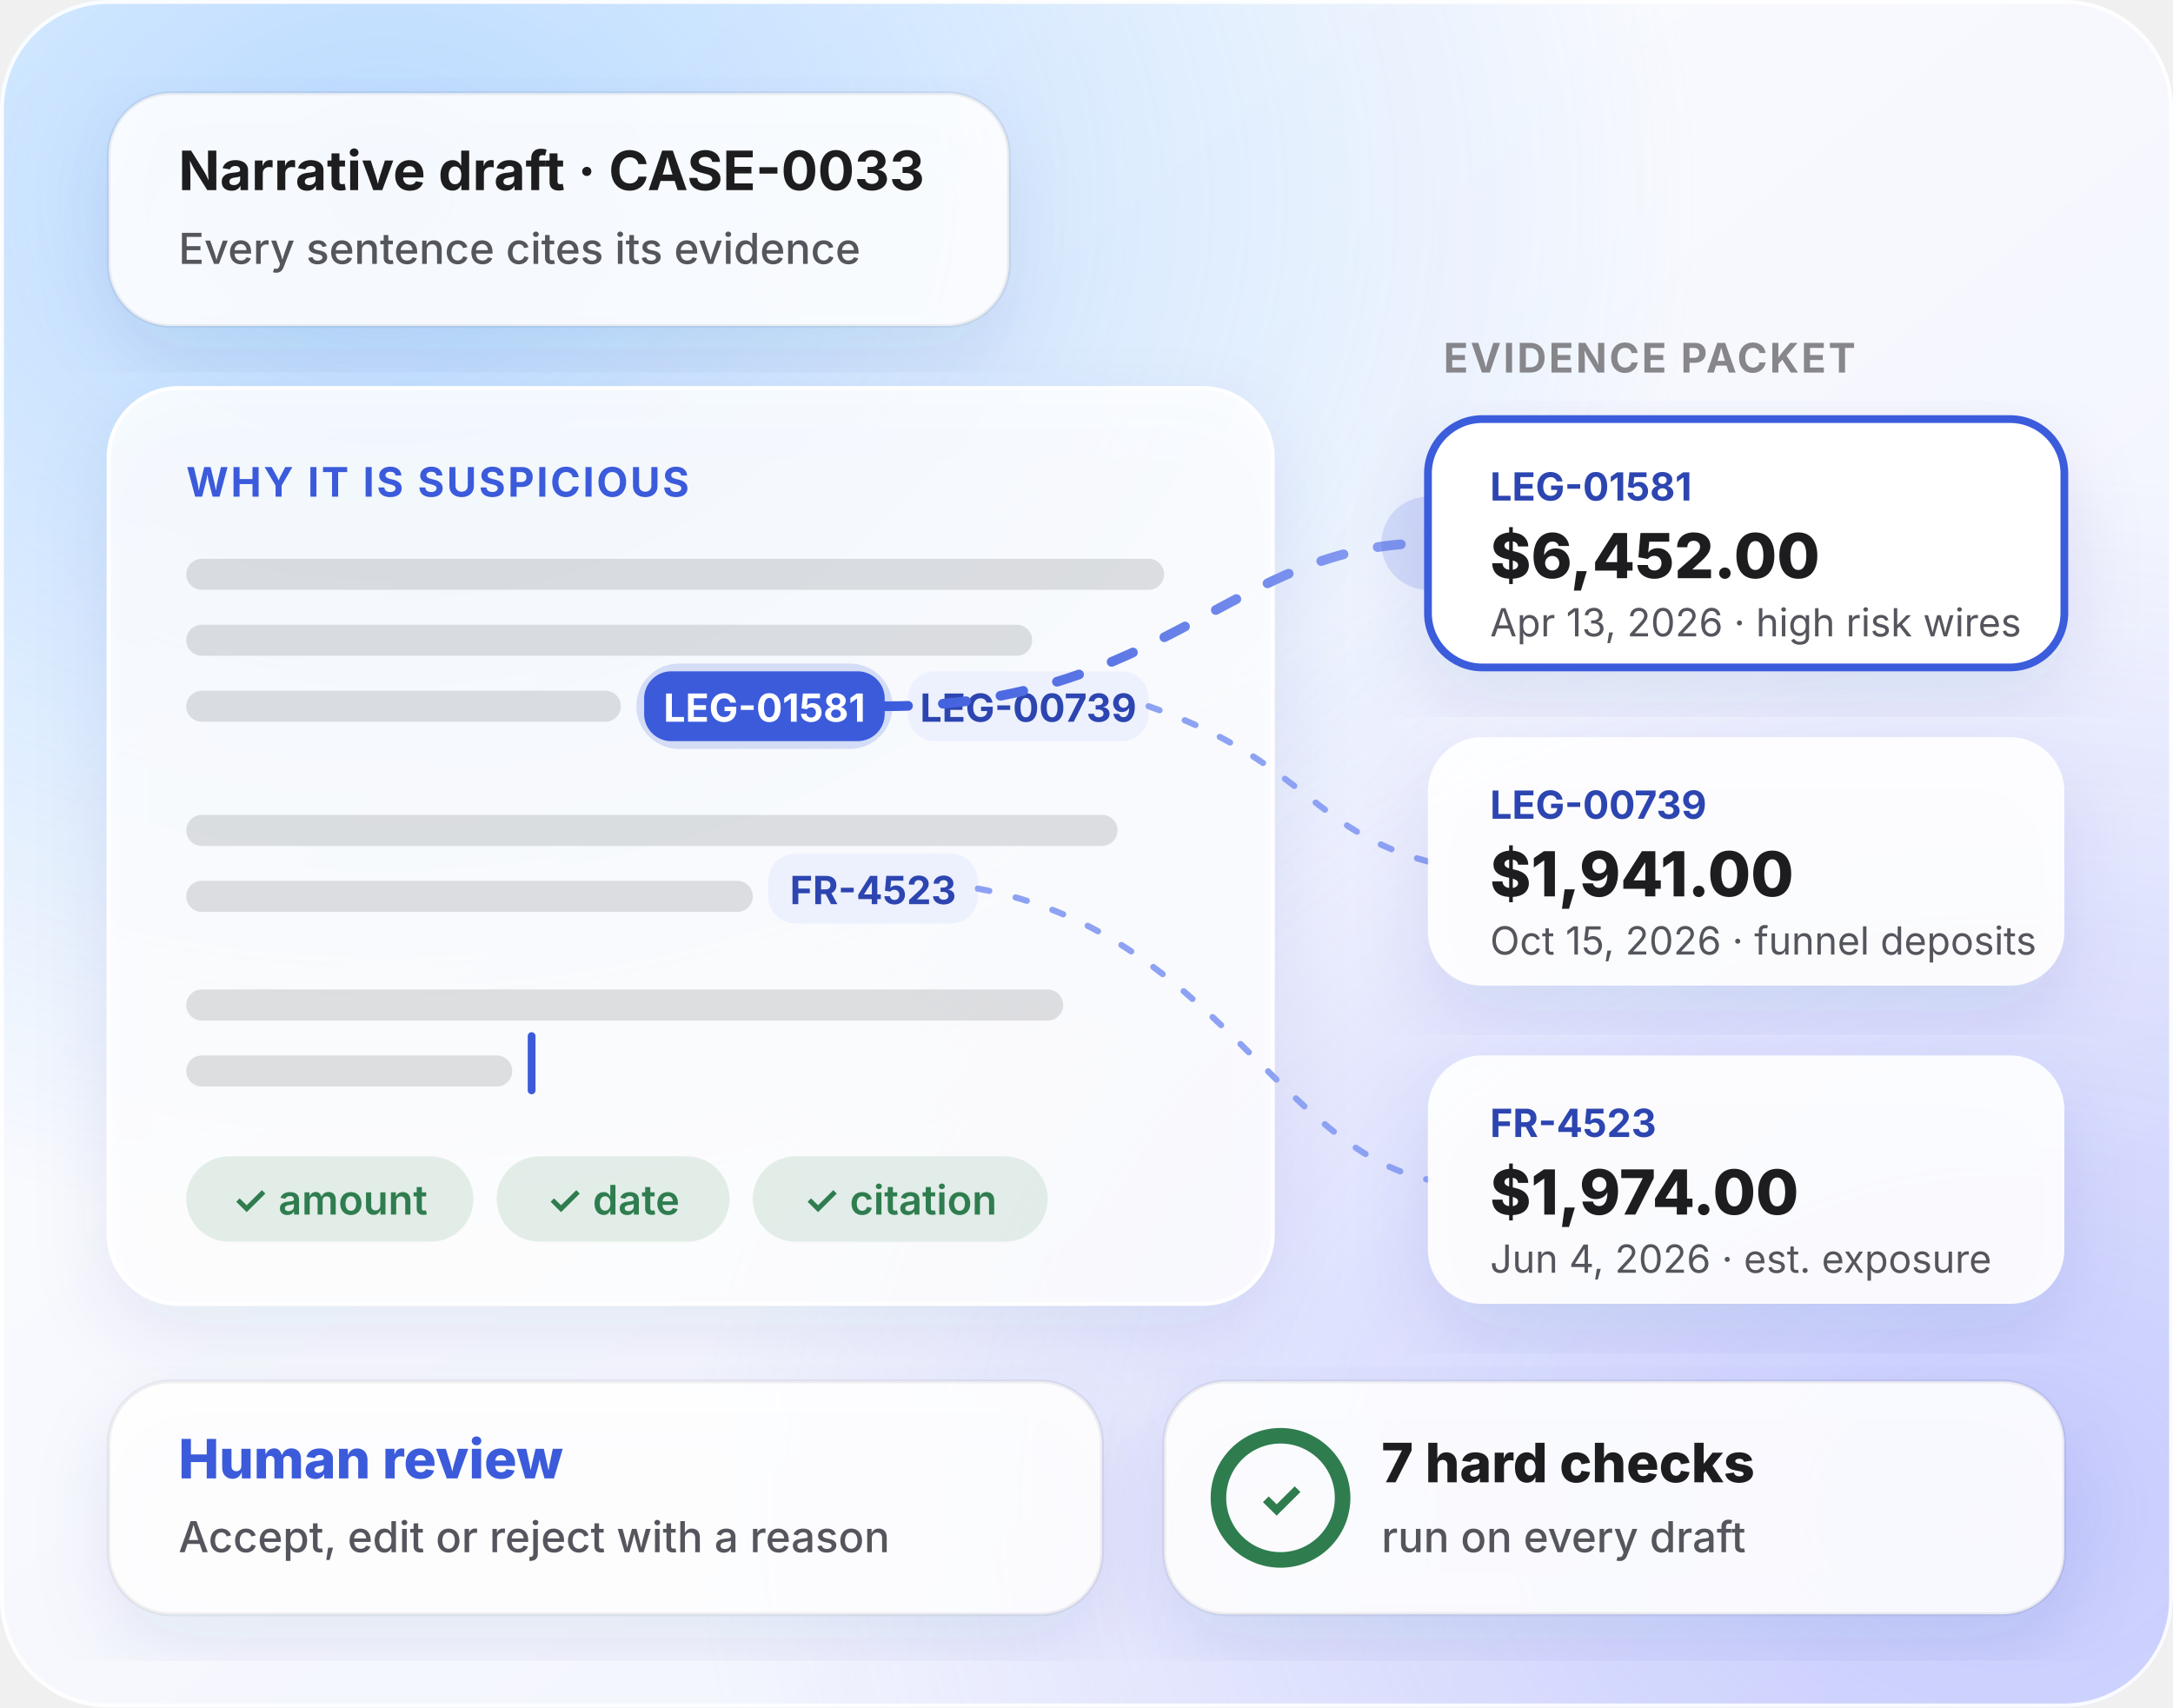
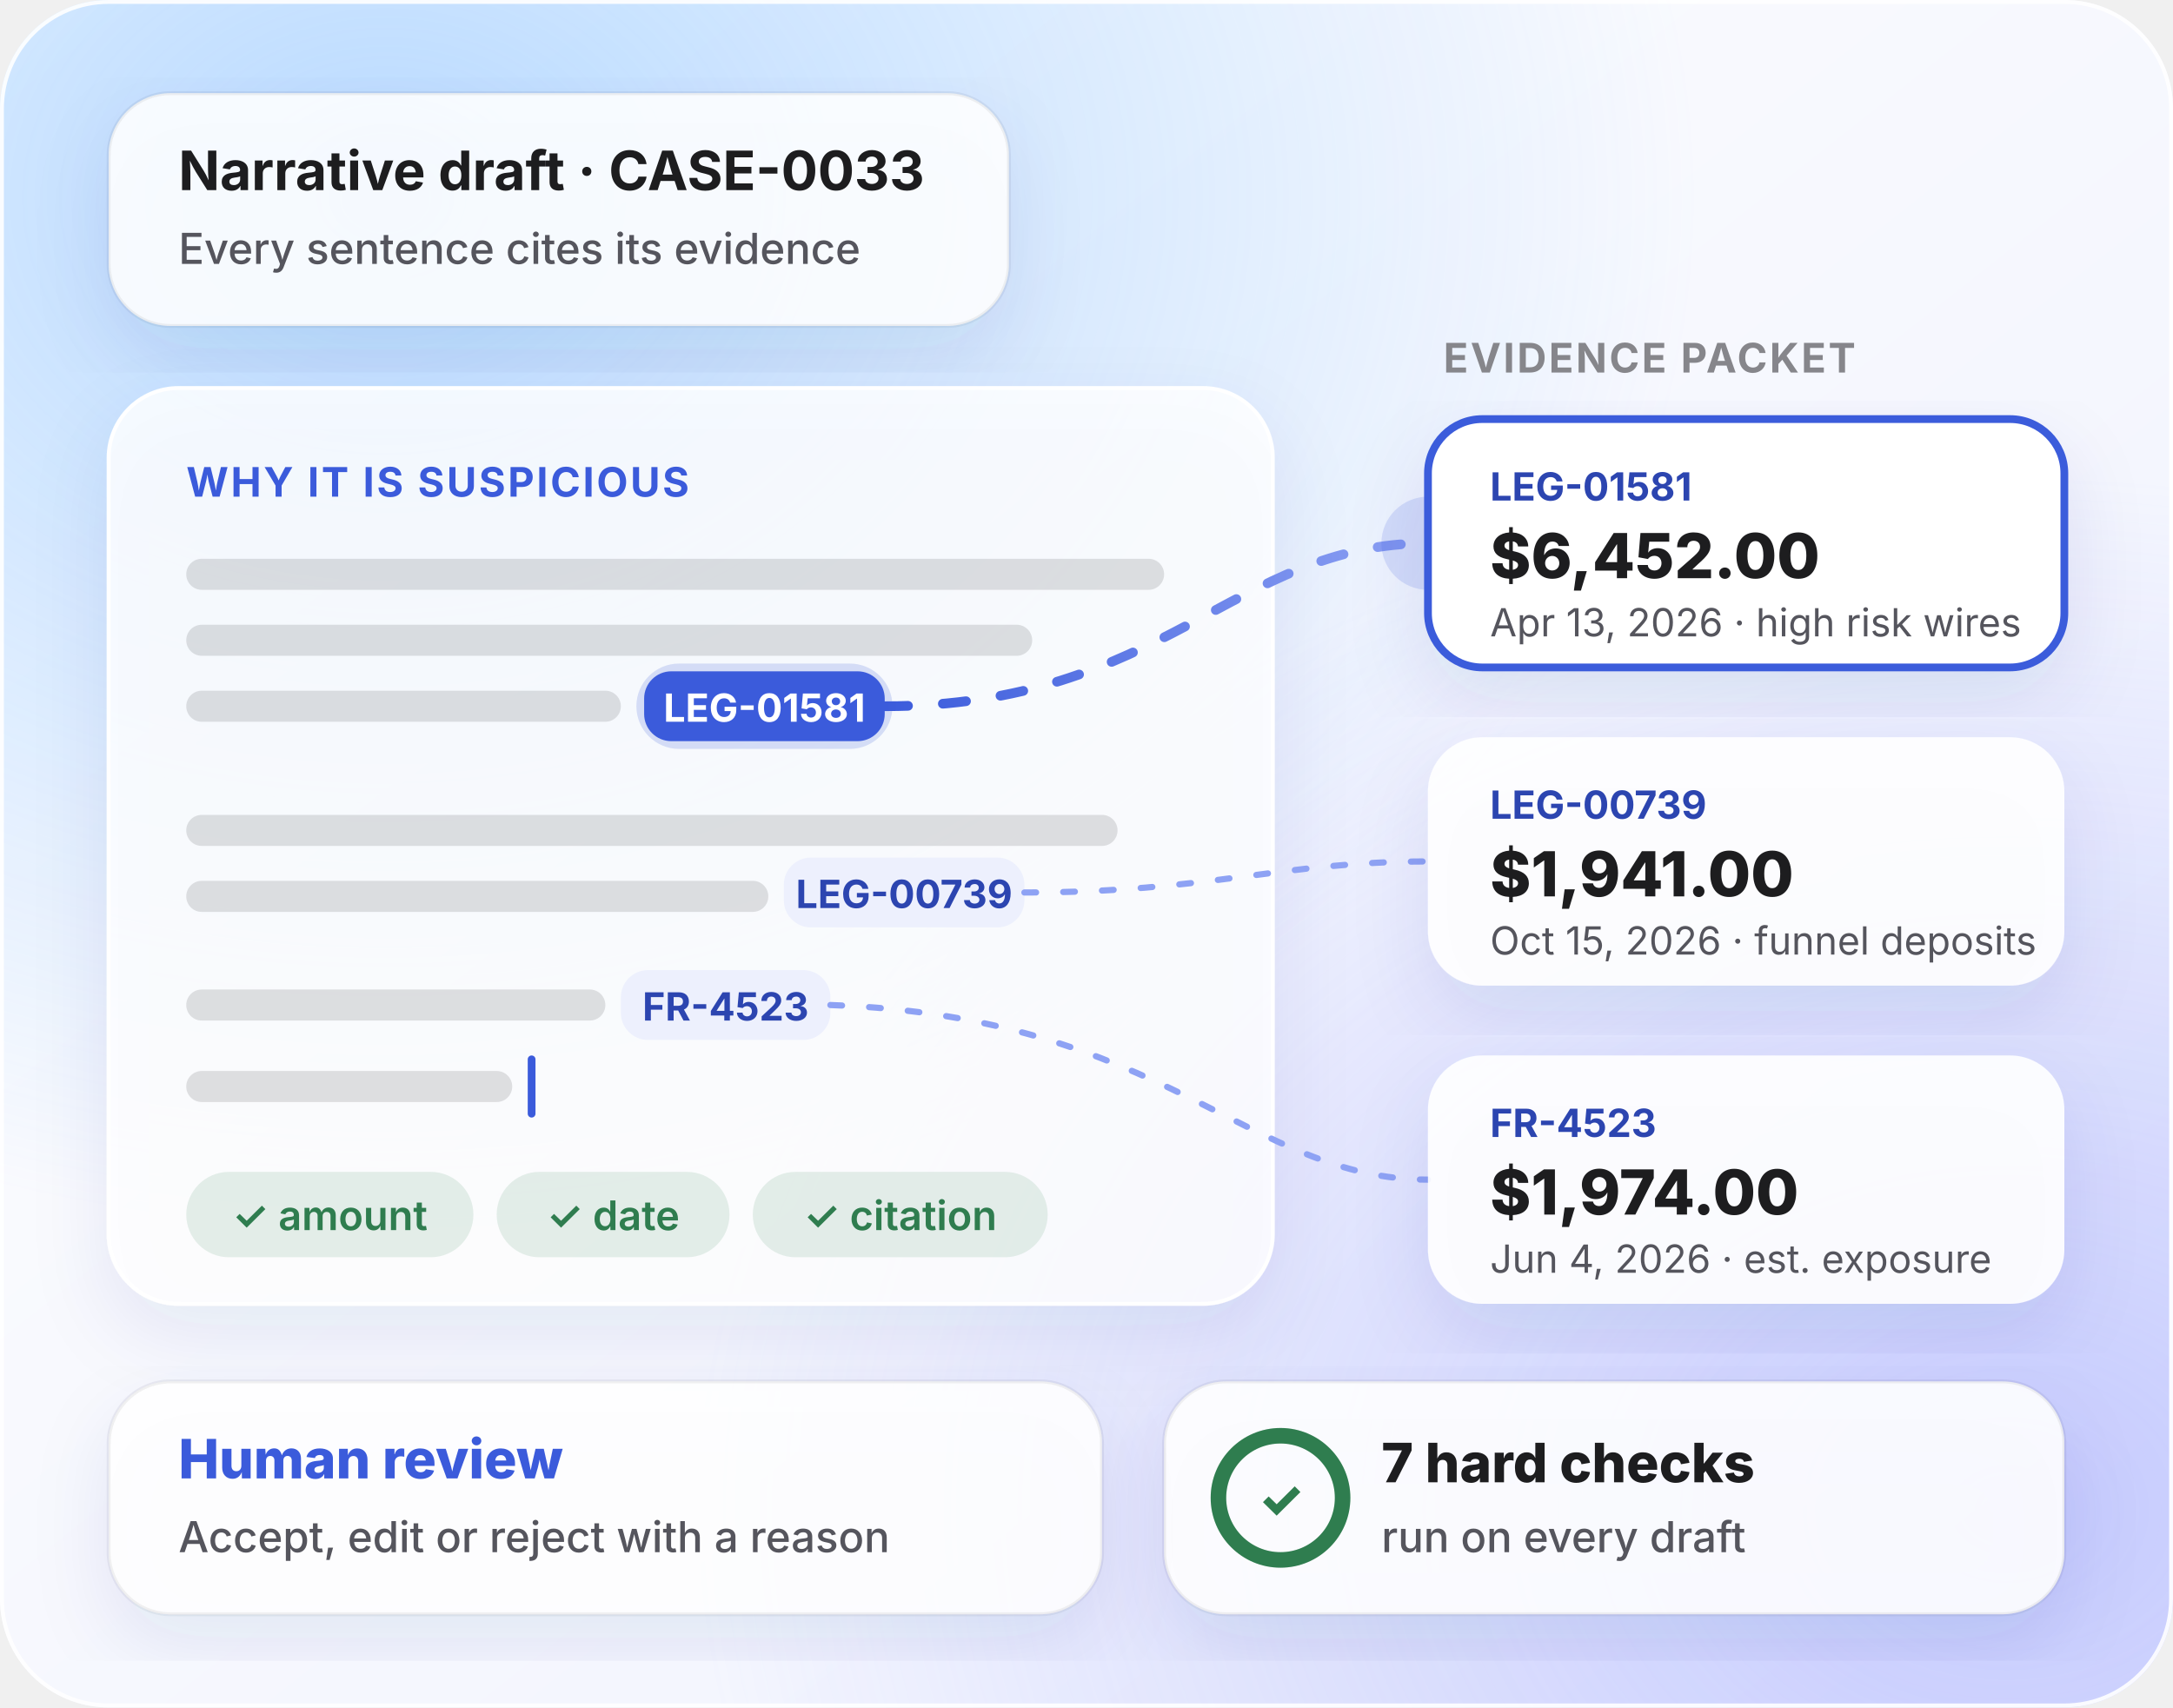
<svg xmlns="http://www.w3.org/2000/svg" viewBox="0 0 560 440" role="img" aria-label="A SAR draft whose citation chips link to the alerts that support them, with a passing rule check badge">
  <defs>
    <linearGradient id="panel" x1="0" y1="0" x2="1" y2="1">
      <stop offset="0" stop-color="#ffffff" />
      <stop offset="1" stop-color="#eef1fd" />
    </linearGradient>
    <linearGradient id="ultra" x1="0" y1="0" x2="1" y2="1">
      <stop offset="0" stop-color="#8ea2f4" />
      <stop offset="1" stop-color="#3b5bdb" />
    </linearGradient>
    <linearGradient id="wire" x1="0" y1="0" x2="1" y2="0">
      <stop offset="0" stop-color="#3b5bdb" />
      <stop offset="1" stop-color="#8ea2f4" />
    </linearGradient>
    <radialGradient id="glowA" cx=".18" cy=".12" r=".6">
      <stop offset="0" stop-color="#5aa9ff" stop-opacity=".42" />
      <stop offset="1" stop-color="#5aa9ff" stop-opacity="0" />
    </radialGradient>
    <radialGradient id="glowB" cx=".92" cy=".88" r=".6">
      <stop offset="0" stop-color="#8b93ff" stop-opacity=".42" />
      <stop offset="1" stop-color="#8b93ff" stop-opacity="0" />
    </radialGradient>
    <filter id="soft" x="-20%" y="-20%" width="140%" height="140%">
      <feDropShadow dx="0" dy="8" stdDeviation="10" flood-color="#1e3a8a" flood-opacity=".10" />
    </filter>
  </defs>
  <style>
  text { font-family: Inter, -apple-system, "Segoe UI", sans-serif; }
  .pulse { animation: pulse 2.4s ease-in-out infinite; transform-box: fill-box; transform-origin: center; }
  .flow { stroke-dasharray: 6 9; animation: flow 1.4s linear infinite; }
  .flow-slow { stroke-dasharray: 3 7; animation: flow 2.6s linear infinite; }
  .caret { animation: blink 1.1s steps(1) infinite; }
  .ring { stroke-dasharray: 145 200; animation: spin 6s linear infinite; transform-box: fill-box; transform-origin: center; }
  @keyframes pulse { 50% { transform: scale(1.22); opacity: .55; } }
  @keyframes flow { to { stroke-dashoffset: -30; } }
  @keyframes blink { 50% { opacity: 0; } }
  @keyframes spin { to { transform: rotate(360deg); } }
  @media (prefers-reduced-motion: reduce) { * { animation: none !important; } }
</style>
  <rect width="560" height="440" rx="28" fill="url(#panel)" />
  <rect width="560" height="440" rx="28" fill="url(#glowA)" />
  <rect width="560" height="440" rx="28" fill="url(#glowB)" />
  <rect x=".5" y=".5" width="559" height="439" rx="27.5" fill="none" stroke="#ffffff" stroke-opacity=".9" />
  <rect x="28" y="24" width="232" height="60" rx="16" fill="#fff" fill-opacity=".86" stroke="#1d1d1f" stroke-opacity=".06" filter="url(#soft)" />
  <text x="46" y="49" font-size="14" font-weight="700" fill="#1d1d1f">Narrative draft · CASE-0033</text>
  <text x="46" y="68" font-size="11" font-weight="500" fill="#55555d">Every sentence cites its evidence</text>
  <rect x="28" y="100" width="300" height="236" rx="18" fill="#fff" fill-opacity=".8" stroke="#ffffff" filter="url(#soft)" />
  <text x="48" y="128" font-size="10.5" font-weight="700" fill="#3b5bdb" letter-spacing=".6">WHY IT IS SUSPICIOUS</text>
  <rect x="48" y="144" width="252" height="8" rx="4" fill="#1d1d1f" fill-opacity=".13" />
  <rect x="48" y="161" width="218" height="8" rx="4" fill="#1d1d1f" fill-opacity=".13" />
  <rect x="48" y="178" width="112" height="8" rx="4" fill="#1d1d1f" fill-opacity=".13" />
  <rect x="164" y="171" width="66" height="22" rx="11" fill="#3b5bdb" fill-opacity=".18" class="pulse" />
  <rect x="166" y="173" width="62" height="18" rx="7" fill="#3b5bdb" />
  <text x="197" y="186" font-size="10" font-weight="700" fill="#fff" text-anchor="middle">LEG-01581</text>
-   <rect x="234" y="173" width="62" height="18" rx="7" fill="#edf0fd" />
-   <text x="265" y="186" font-size="10" font-weight="700" fill="#2c45b0" text-anchor="middle">LEG-00739</text>
  <rect x="48" y="210" width="240" height="8" rx="4" fill="#1d1d1f" fill-opacity=".13" />
-   <rect x="48" y="227" width="146" height="8" rx="4" fill="#1d1d1f" fill-opacity=".13" />
-   <rect x="198" y="220" width="54" height="18" rx="7" fill="#edf0fd" />
-   <text x="225" y="233" font-size="10" font-weight="700" fill="#2c45b0" text-anchor="middle">FR-4523</text>
-   <rect x="48" y="255" width="226" height="8" rx="4" fill="#1d1d1f" fill-opacity=".13" />
-   <rect x="48" y="272" width="84" height="8" rx="4" fill="#1d1d1f" fill-opacity=".13" />
-   <rect x="136" y="266" width="2" height="16" rx="1" fill="#3b5bdb" class="caret" />
+   <rect x="48" y="227" width="150" height="8" rx="4" fill="#1d1d1f" fill-opacity=".13" />
+   <rect x="202" y="221" width="62" height="18" rx="7" fill="#edf0fd" />
+   <text x="233" y="234" font-size="10" font-weight="700" fill="#2c45b0" text-anchor="middle">LEG-00739</text>
+   <rect x="48" y="255" width="108" height="8" rx="4" fill="#1d1d1f" fill-opacity=".13" />
+   <rect x="160" y="250" width="54" height="18" rx="7" fill="#edf0fd" />
+   <text x="187" y="263" font-size="10" font-weight="700" fill="#2c45b0" text-anchor="middle">FR-4523</text>
+   <rect x="48" y="276" width="84" height="8" rx="4" fill="#1d1d1f" fill-opacity=".13" />
+   <rect x="136" y="272" width="2" height="16" rx="1" fill="#3b5bdb" class="caret" />
  <g font-size="10.5" font-weight="600">
-     <rect x="48" y="298" width="74" height="22" rx="11" fill="#2f7d4f" fill-opacity=".12" />
-     <text x="85" y="313" fill="#2f7d4f" text-anchor="middle">✓ amount</text>
-     <rect x="128" y="298" width="60" height="22" rx="11" fill="#2f7d4f" fill-opacity=".12" />
-     <text x="158" y="313" fill="#2f7d4f" text-anchor="middle">✓ date</text>
-     <rect x="194" y="298" width="76" height="22" rx="11" fill="#2f7d4f" fill-opacity=".12" />
-     <text x="232" y="313" fill="#2f7d4f" text-anchor="middle">✓ citation</text>
+     <rect x="48" y="302" width="74" height="22" rx="11" fill="#2f7d4f" fill-opacity=".12" />
+     <text x="85" y="317" fill="#2f7d4f" text-anchor="middle">✓ amount</text>
+     <rect x="128" y="302" width="60" height="22" rx="11" fill="#2f7d4f" fill-opacity=".12" />
+     <text x="158" y="317" fill="#2f7d4f" text-anchor="middle">✓ date</text>
+     <rect x="194" y="302" width="76" height="22" rx="11" fill="#2f7d4f" fill-opacity=".12" />
+     <text x="232" y="317" fill="#2f7d4f" text-anchor="middle">✓ citation</text>
  </g>
  <path d="M228 182 C 300 182, 318 140, 368 140" fill="none" stroke="url(#wire)" stroke-width="2.5" stroke-linecap="round" class="flow" />
-   <path d="M296 182 C 336 196, 338 214, 368 222" fill="none" stroke="#8ea2f4" stroke-width="1.6" stroke-linecap="round" class="flow-slow" />
-   <path d="M252 229 C 312 240, 330 296, 368 304" fill="none" stroke="#8ea2f4" stroke-width="1.6" stroke-linecap="round" class="flow-slow" />
+   <path d="M264 230 C 312 230, 330 222, 368 222" fill="none" stroke="#8ea2f4" stroke-width="1.6" stroke-linecap="round" class="flow-slow" />
+   <path d="M214 259 C 300 262, 322 304, 368 304" fill="none" stroke="#8ea2f4" stroke-width="1.6" stroke-linecap="round" class="flow-slow" />
  <text x="372" y="96" font-size="10.5" font-weight="700" fill="#86868b" letter-spacing=".6">EVIDENCE PACKET</text>
  <circle cx="368" cy="140" r="12" fill="#3b5bdb" fill-opacity=".16" class="pulse" />
  <rect x="368" y="108" width="164" height="64" rx="14" fill="#fff" stroke="#3b5bdb" stroke-width="2" filter="url(#soft)" />
  <text x="384" y="129" font-size="10" font-weight="700" fill="#2c45b0">LEG-01581</text>
  <text x="384" y="149" font-size="16" font-weight="800" fill="#1d1d1f">$6,452.00</text>
  <text x="384" y="164" font-size="10" fill="#55555d">Apr 13, 2026 · high risk wires</text>
  <rect x="368" y="190" width="164" height="64" rx="14" fill="#fff" fill-opacity=".9" filter="url(#soft)" />
  <text x="384" y="211" font-size="10" font-weight="700" fill="#2c45b0">LEG-00739</text>
  <text x="384" y="231" font-size="16" font-weight="800" fill="#1d1d1f">$1,941.00</text>
  <text x="384" y="246" font-size="10" fill="#55555d">Oct 15, 2026 · funnel deposits</text>
  <rect x="368" y="272" width="164" height="64" rx="14" fill="#fff" fill-opacity=".9" filter="url(#soft)" />
  <text x="384" y="293" font-size="10" font-weight="700" fill="#2c45b0">FR-4523</text>
  <text x="384" y="313" font-size="16" font-weight="800" fill="#1d1d1f">$1,974.00</text>
  <text x="384" y="328" font-size="10" fill="#55555d">Jun 4, 2026 · est. exposure</text>
  <g id="badge">
    <rect x="300" y="356" width="232" height="60" rx="16" fill="#fff" fill-opacity=".88" stroke="#1d1d1f" stroke-opacity=".06" filter="url(#soft)" />
    <circle cx="330" cy="386" r="16" fill="none" stroke="#2f7d4f" stroke-opacity=".15" stroke-width="4" />
    <circle cx="330" cy="386" r="16" fill="none" stroke="#2f7d4f" stroke-width="4" stroke-linecap="round" class="ring" />
    <text x="330" y="391" font-size="13" font-weight="800" fill="#2f7d4f" text-anchor="middle">✓</text>
    <text x="356" y="382" font-size="14" font-weight="800" fill="#1d1d1f">7 hard checks</text>
    <text x="356" y="400" font-size="11" font-weight="500" fill="#55555d">run on every draft</text>
  </g>
  <rect x="28" y="356" width="256" height="60" rx="16" fill="#fff" fill-opacity=".86" stroke="#1d1d1f" stroke-opacity=".06" filter="url(#soft)" />
  <text x="46" y="381" font-size="14" font-weight="800" fill="#3b5bdb">Human review</text>
  <text x="46" y="400" font-size="11" font-weight="500" fill="#55555d">Accept, edit or reject with a reason</text>
</svg>
